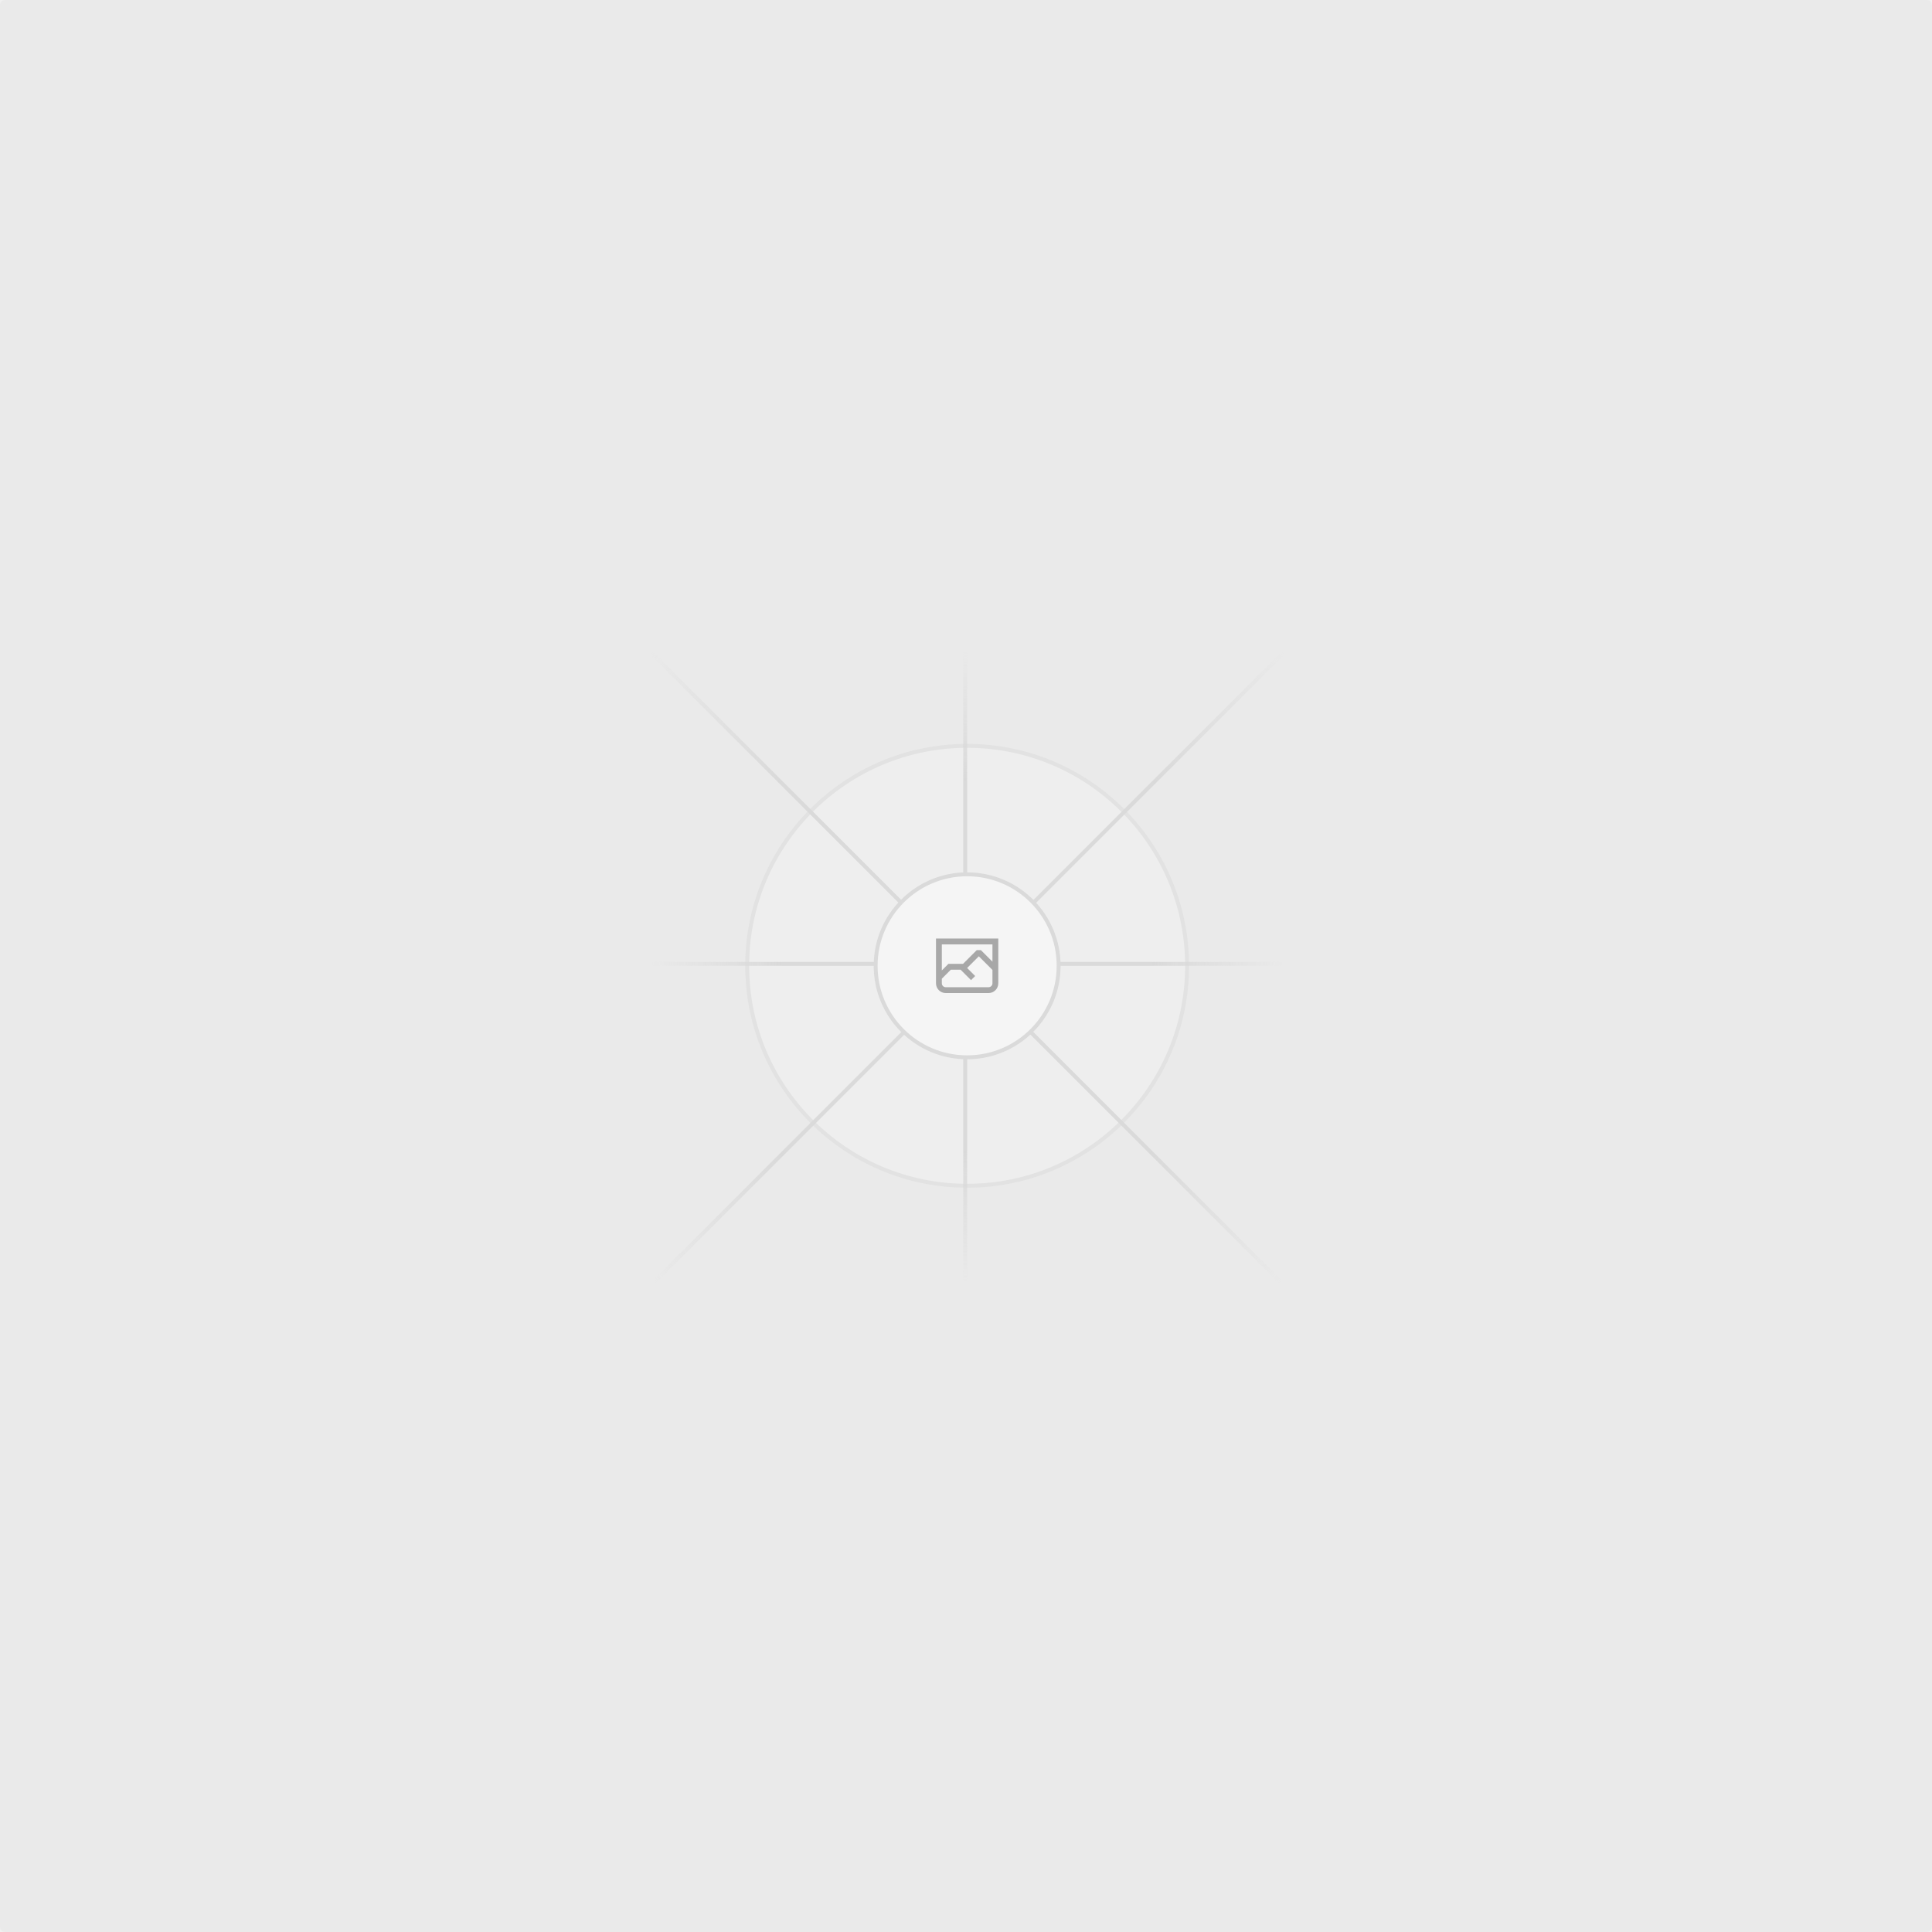
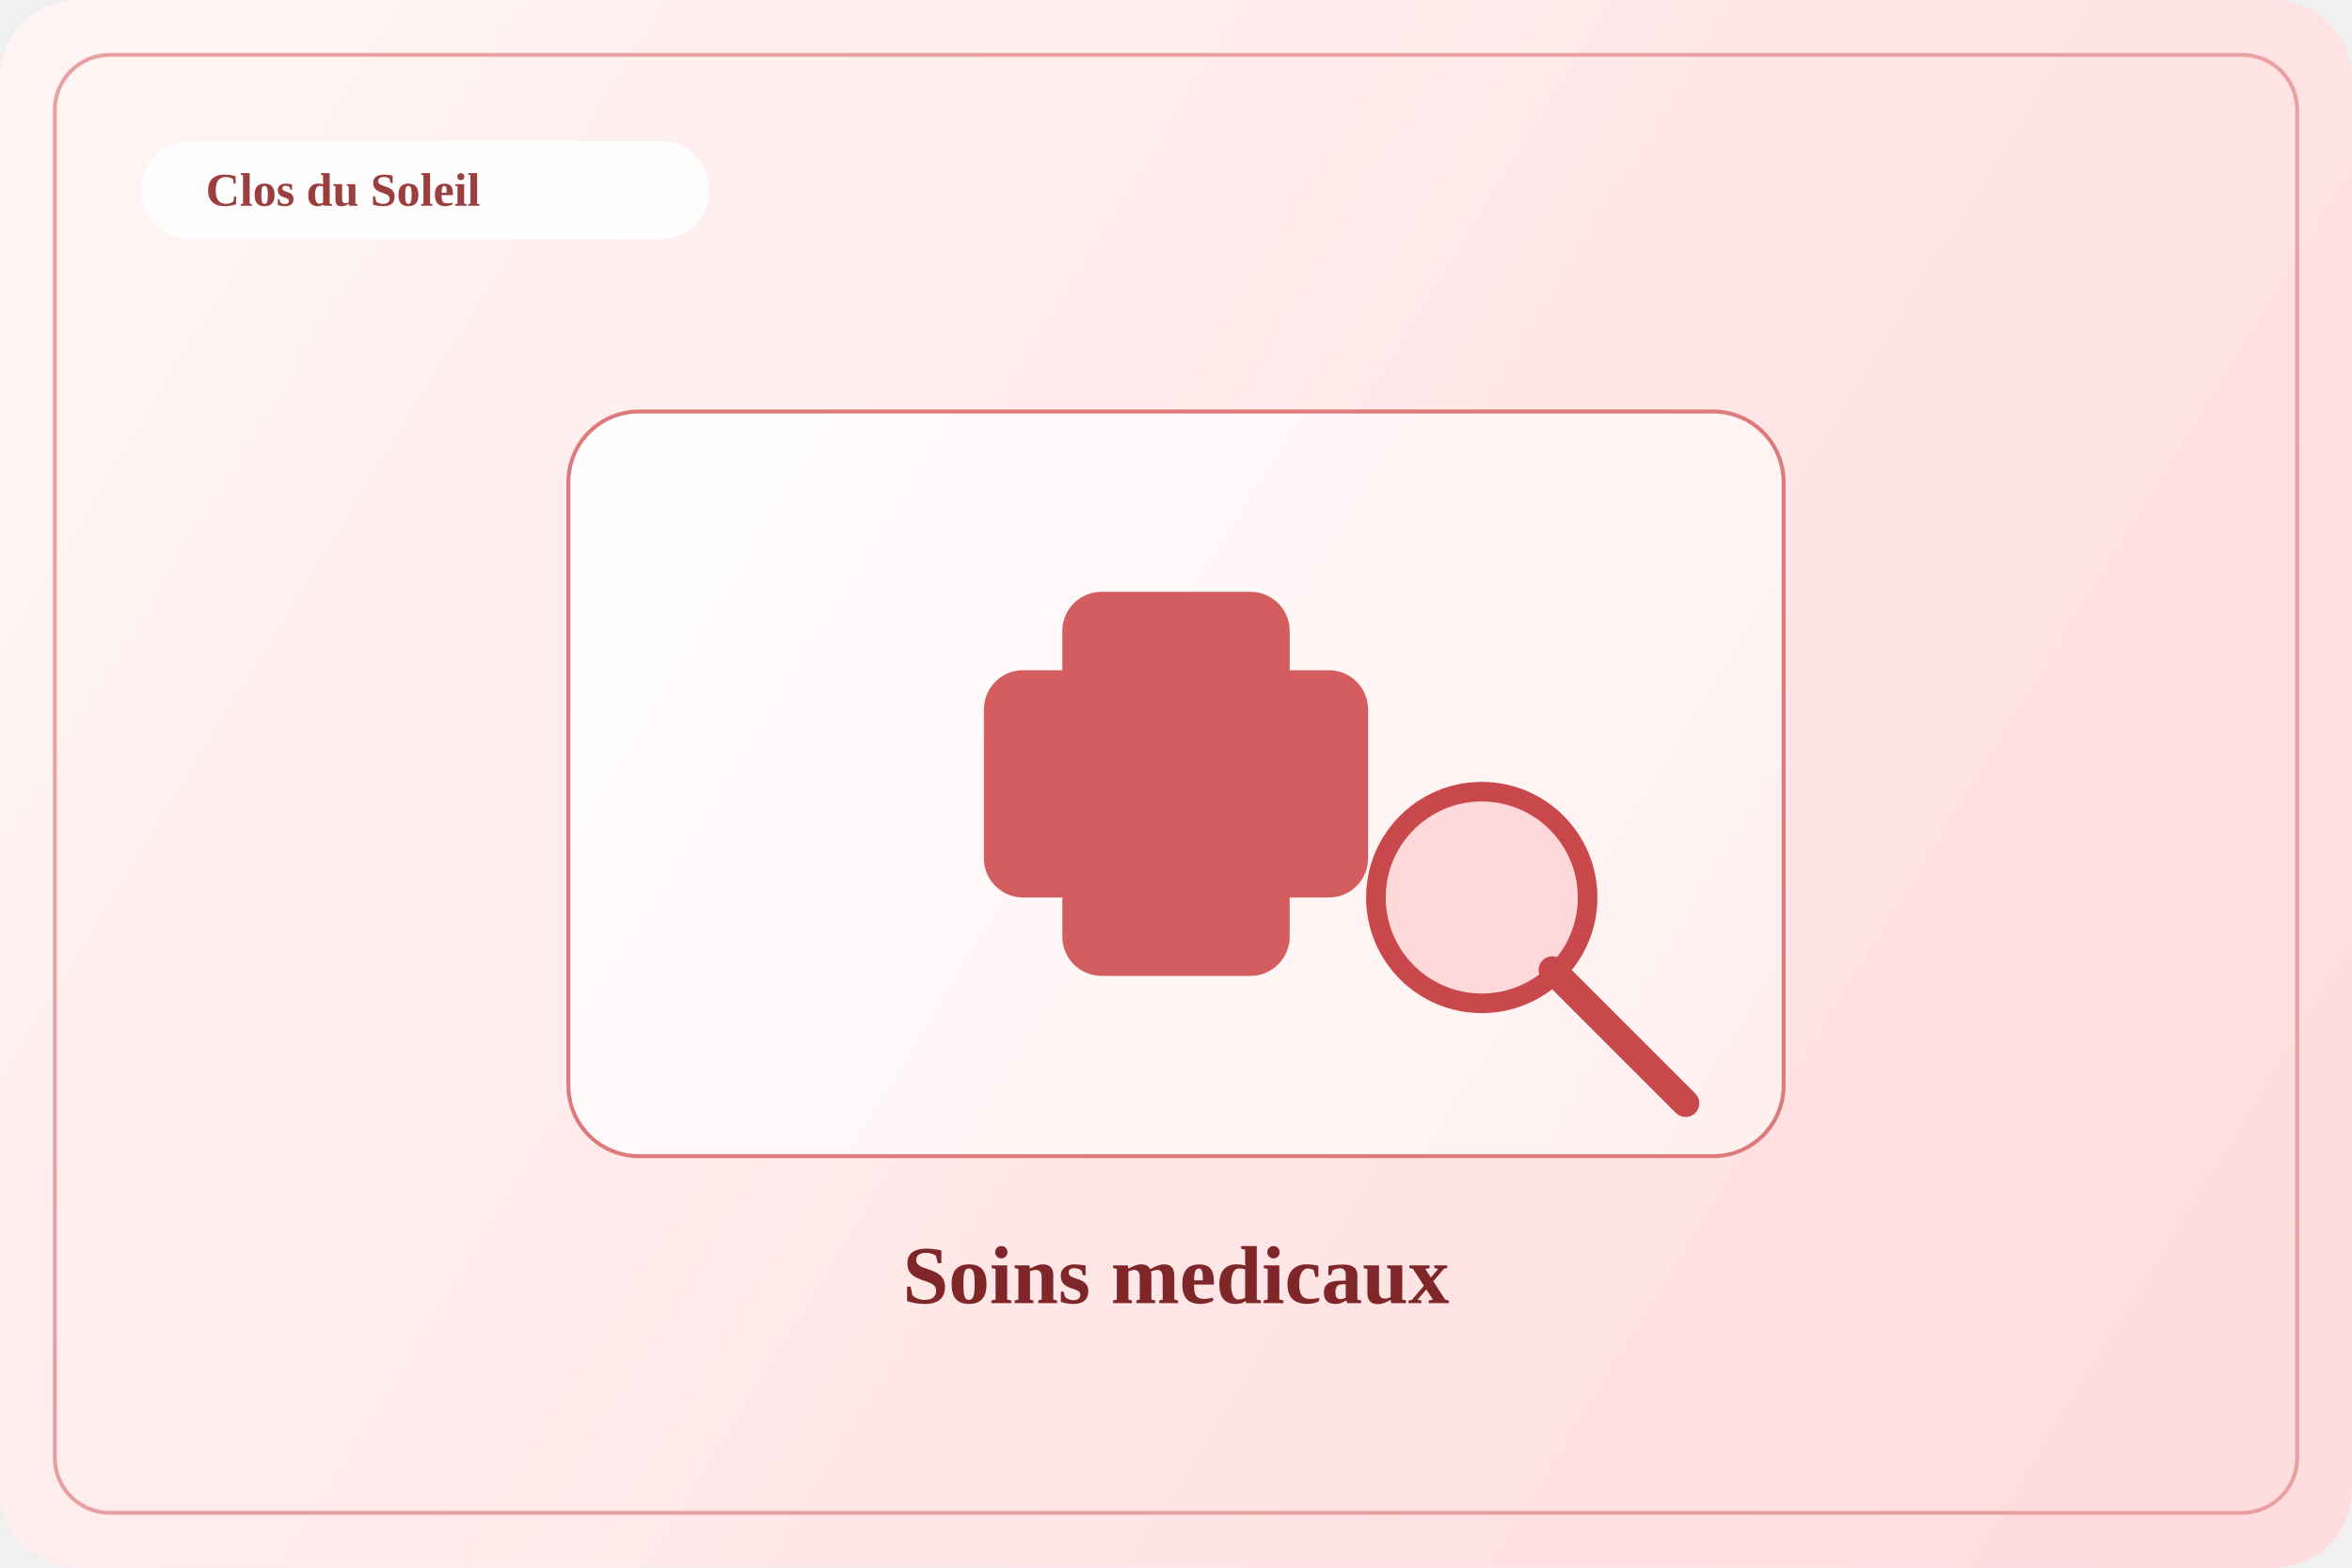
- <svg xmlns="http://www.w3.org/2000/svg" width="1200" height="1200" fill="none">
-   <rect width="1200" height="1200" fill="#EAEAEA" rx="3" />
-   <g opacity=".5">
-     <g opacity=".5">
-       <path fill="#FAFAFA" d="M600.709 736.5c-75.454 0-136.621-61.167-136.621-136.62 0-75.454 61.167-136.621 136.621-136.621 75.453 0 136.62 61.167 136.62 136.621 0 75.453-61.167 136.62-136.62 136.62Z" />
-       <path stroke="#C9C9C9" stroke-width="2.418" d="M600.709 736.5c-75.454 0-136.621-61.167-136.621-136.62 0-75.454 61.167-136.621 136.621-136.621 75.453 0 136.62 61.167 136.62 136.621 0 75.453-61.167 136.62-136.62 136.62Z" />
-     </g>
-     <path stroke="url(#a)" stroke-width="2.418" d="M0-1.209h553.581" transform="scale(1 -1) rotate(45 1163.11 91.165)" />
-     <path stroke="url(#b)" stroke-width="2.418" d="M404.846 598.671h391.726" />
-     <path stroke="url(#c)" stroke-width="2.418" d="M599.5 795.742V404.017" />
-     <path stroke="url(#d)" stroke-width="2.418" d="m795.717 796.597-391.441-391.44" />
-     <path fill="#fff" d="M600.709 656.704c-31.384 0-56.825-25.441-56.825-56.824 0-31.384 25.441-56.825 56.825-56.825 31.383 0 56.824 25.441 56.824 56.825 0 31.383-25.441 56.824-56.824 56.824Z" />
-     <g clip-path="url(#e)">
-       <path fill="#666" fill-rule="evenodd" d="M616.426 586.58h-31.434v16.176l3.553-3.554.531-.531h9.068l.074-.074 8.463-8.463h2.565l7.18 7.181V586.58Zm-15.715 14.654 3.698 3.699 1.283 1.282-2.565 2.565-1.282-1.283-5.2-5.199h-6.066l-5.514 5.514-.073.073v2.876a2.418 2.418 0 0 0 2.418 2.418h26.598a2.418 2.418 0 0 0 2.418-2.418v-8.317l-8.463-8.463-7.181 7.181-.071.072Zm-19.347 5.442v4.085a6.045 6.045 0 0 0 6.046 6.045h26.598a6.044 6.044 0 0 0 6.045-6.045v-7.108l1.356-1.355-1.282-1.283-.074-.073v-17.989h-38.689v23.43l-.146.146.146.147Z" clip-rule="evenodd" />
-     </g>
-     <path stroke="#C9C9C9" stroke-width="2.418" d="M600.709 656.704c-31.384 0-56.825-25.441-56.825-56.824 0-31.384 25.441-56.825 56.825-56.825 31.383 0 56.824 25.441 56.824 56.825 0 31.383-25.441 56.824-56.824 56.824Z" />
-   </g>
+ <svg xmlns="http://www.w3.org/2000/svg" width="1200" height="800" viewBox="0 0 1200 800" fill="none" role="img" aria-labelledby="title desc">
  <defs>
-     <linearGradient id="a" x1="554.061" x2="-.48" y1=".083" y2=".087" gradientUnits="userSpaceOnUse">
-       <stop stop-color="#C9C9C9" stop-opacity="0" />
-       <stop offset=".208" stop-color="#C9C9C9" />
-       <stop offset=".792" stop-color="#C9C9C9" />
-       <stop offset="1" stop-color="#C9C9C9" stop-opacity="0" />
+     <linearGradient id="bg" x1="70" y1="70" x2="1140" y2="730" gradientUnits="userSpaceOnUse">
+       <stop stop-color="#FFF4F4" />
+       <stop offset="1" stop-color="#FFDCDD" />
    </linearGradient>
-     <linearGradient id="b" x1="796.912" x2="404.507" y1="599.963" y2="599.965" gradientUnits="userSpaceOnUse">
-       <stop stop-color="#C9C9C9" stop-opacity="0" />
-       <stop offset=".208" stop-color="#C9C9C9" />
-       <stop offset=".792" stop-color="#C9C9C9" />
-       <stop offset="1" stop-color="#C9C9C9" stop-opacity="0" />
+     <linearGradient id="panel" x1="290" y1="210" x2="910" y2="590" gradientUnits="userSpaceOnUse">
+       <stop stop-color="#FFFFFF" stop-opacity="0.96" />
+       <stop offset="1" stop-color="#FFF0F0" stop-opacity="0.96" />
    </linearGradient>
-     <linearGradient id="c" x1="600.792" x2="600.794" y1="403.677" y2="796.082" gradientUnits="userSpaceOnUse">
-       <stop stop-color="#C9C9C9" stop-opacity="0" />
-       <stop offset=".208" stop-color="#C9C9C9" />
-       <stop offset=".792" stop-color="#C9C9C9" />
-       <stop offset="1" stop-color="#C9C9C9" stop-opacity="0" />
-     </linearGradient>
-     <linearGradient id="d" x1="404.85" x2="796.972" y1="403.903" y2="796.02" gradientUnits="userSpaceOnUse">
-       <stop stop-color="#C9C9C9" stop-opacity="0" />
-       <stop offset=".208" stop-color="#C9C9C9" />
-       <stop offset=".792" stop-color="#C9C9C9" />
-       <stop offset="1" stop-color="#C9C9C9" stop-opacity="0" />
-     </linearGradient>
-     <clipPath id="e">
-       <path fill="#fff" d="M581.364 580.535h38.689v38.689h-38.689z" />
-     </clipPath>
  </defs>
+   <rect width="1200" height="800" rx="40" fill="url(#bg)" />
+   <rect x="28" y="28" width="1144" height="744" rx="28" fill="none" stroke="#E7A1A2" stroke-width="2" />
+   <rect x="72" y="72" width="290" height="50" rx="25" fill="#FFFFFF" fill-opacity="0.85" />
+   <text x="105" y="105" fill="#9A3E40" font-size="24" font-family="Georgia, 'Times New Roman', serif" font-weight="700">Clos du Soleil</text>
+   <rect x="290" y="210" width="620" height="380" rx="36" fill="url(#panel)" stroke="#DE7A7C" stroke-width="2" />
+   <rect x="542" y="302" width="116" height="196" rx="20" fill="#D45D60" />
+   <rect x="502" y="342" width="196" height="116" rx="20" fill="#D45D60" />
+   <circle cx="756" cy="458" r="54" fill="#FFD9D9" stroke="#C9484C" stroke-width="10" />
+   <path d="M792 495L860 563" stroke="#C9484C" stroke-width="14" stroke-linecap="round" />
+   <text x="600" y="665" text-anchor="middle" fill="#7E2628" font-size="42" font-family="Georgia, 'Times New Roman', serif" font-weight="700">Soins medicaux</text>
</svg>
